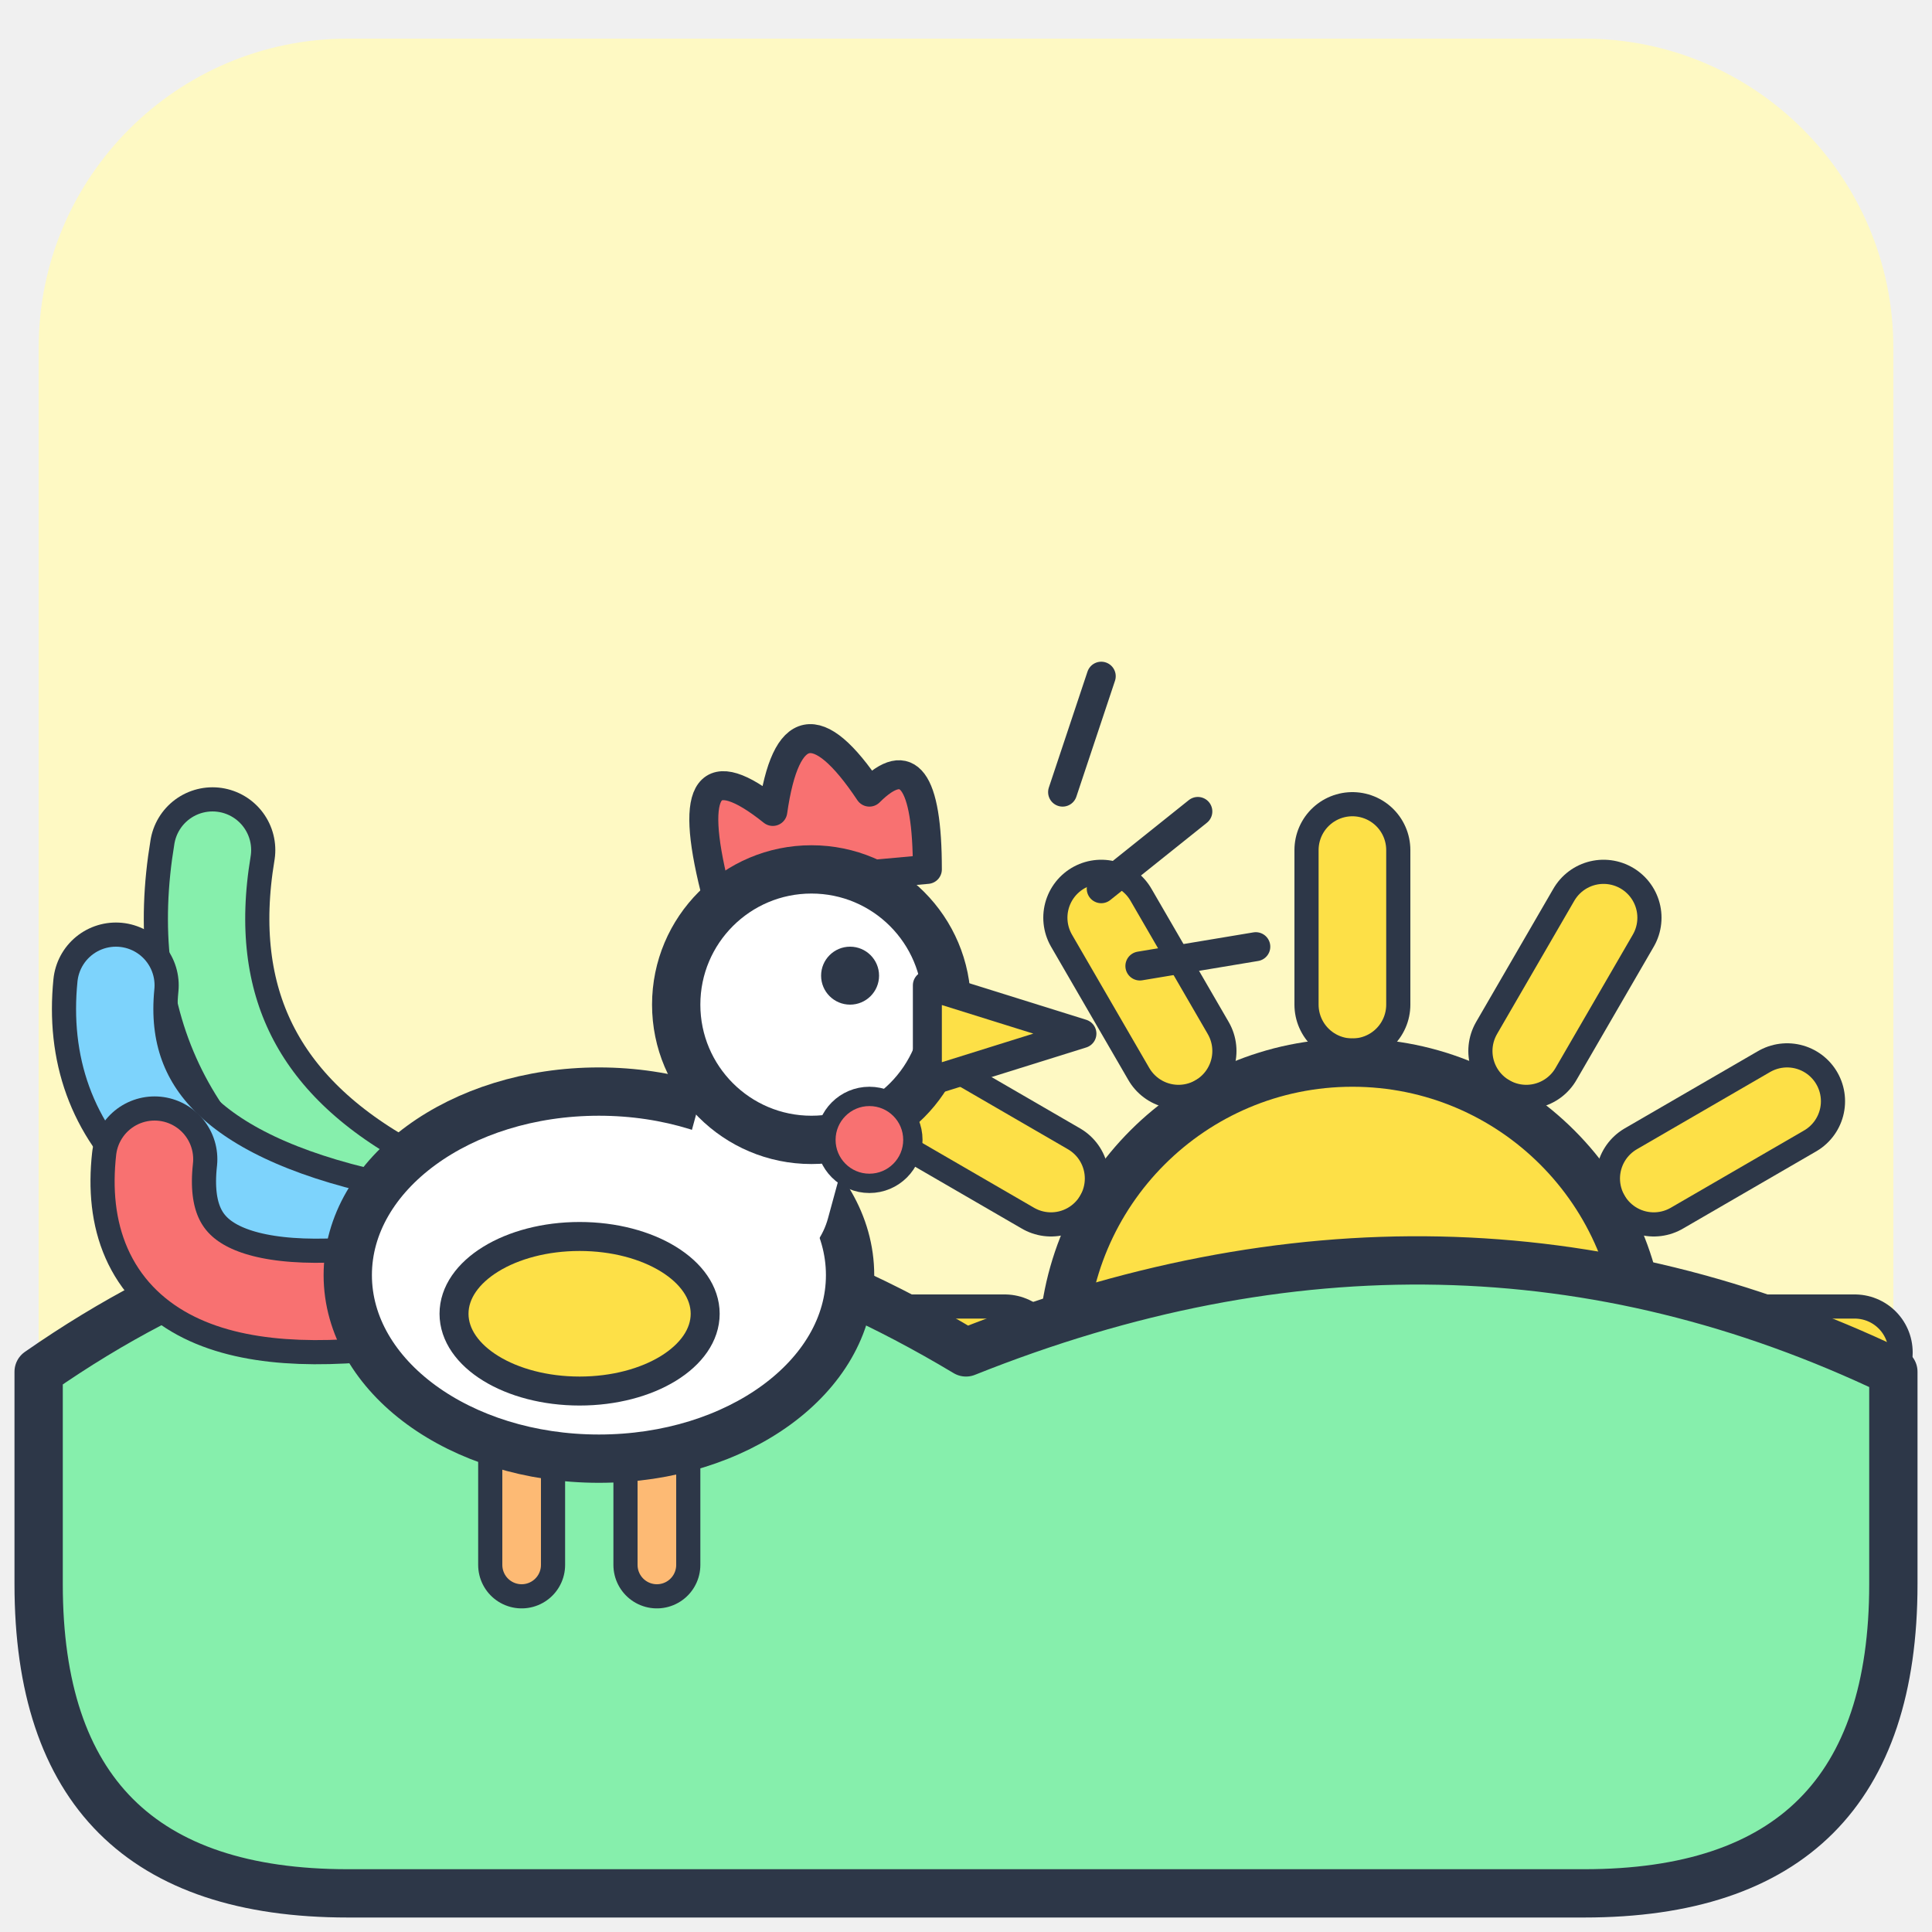
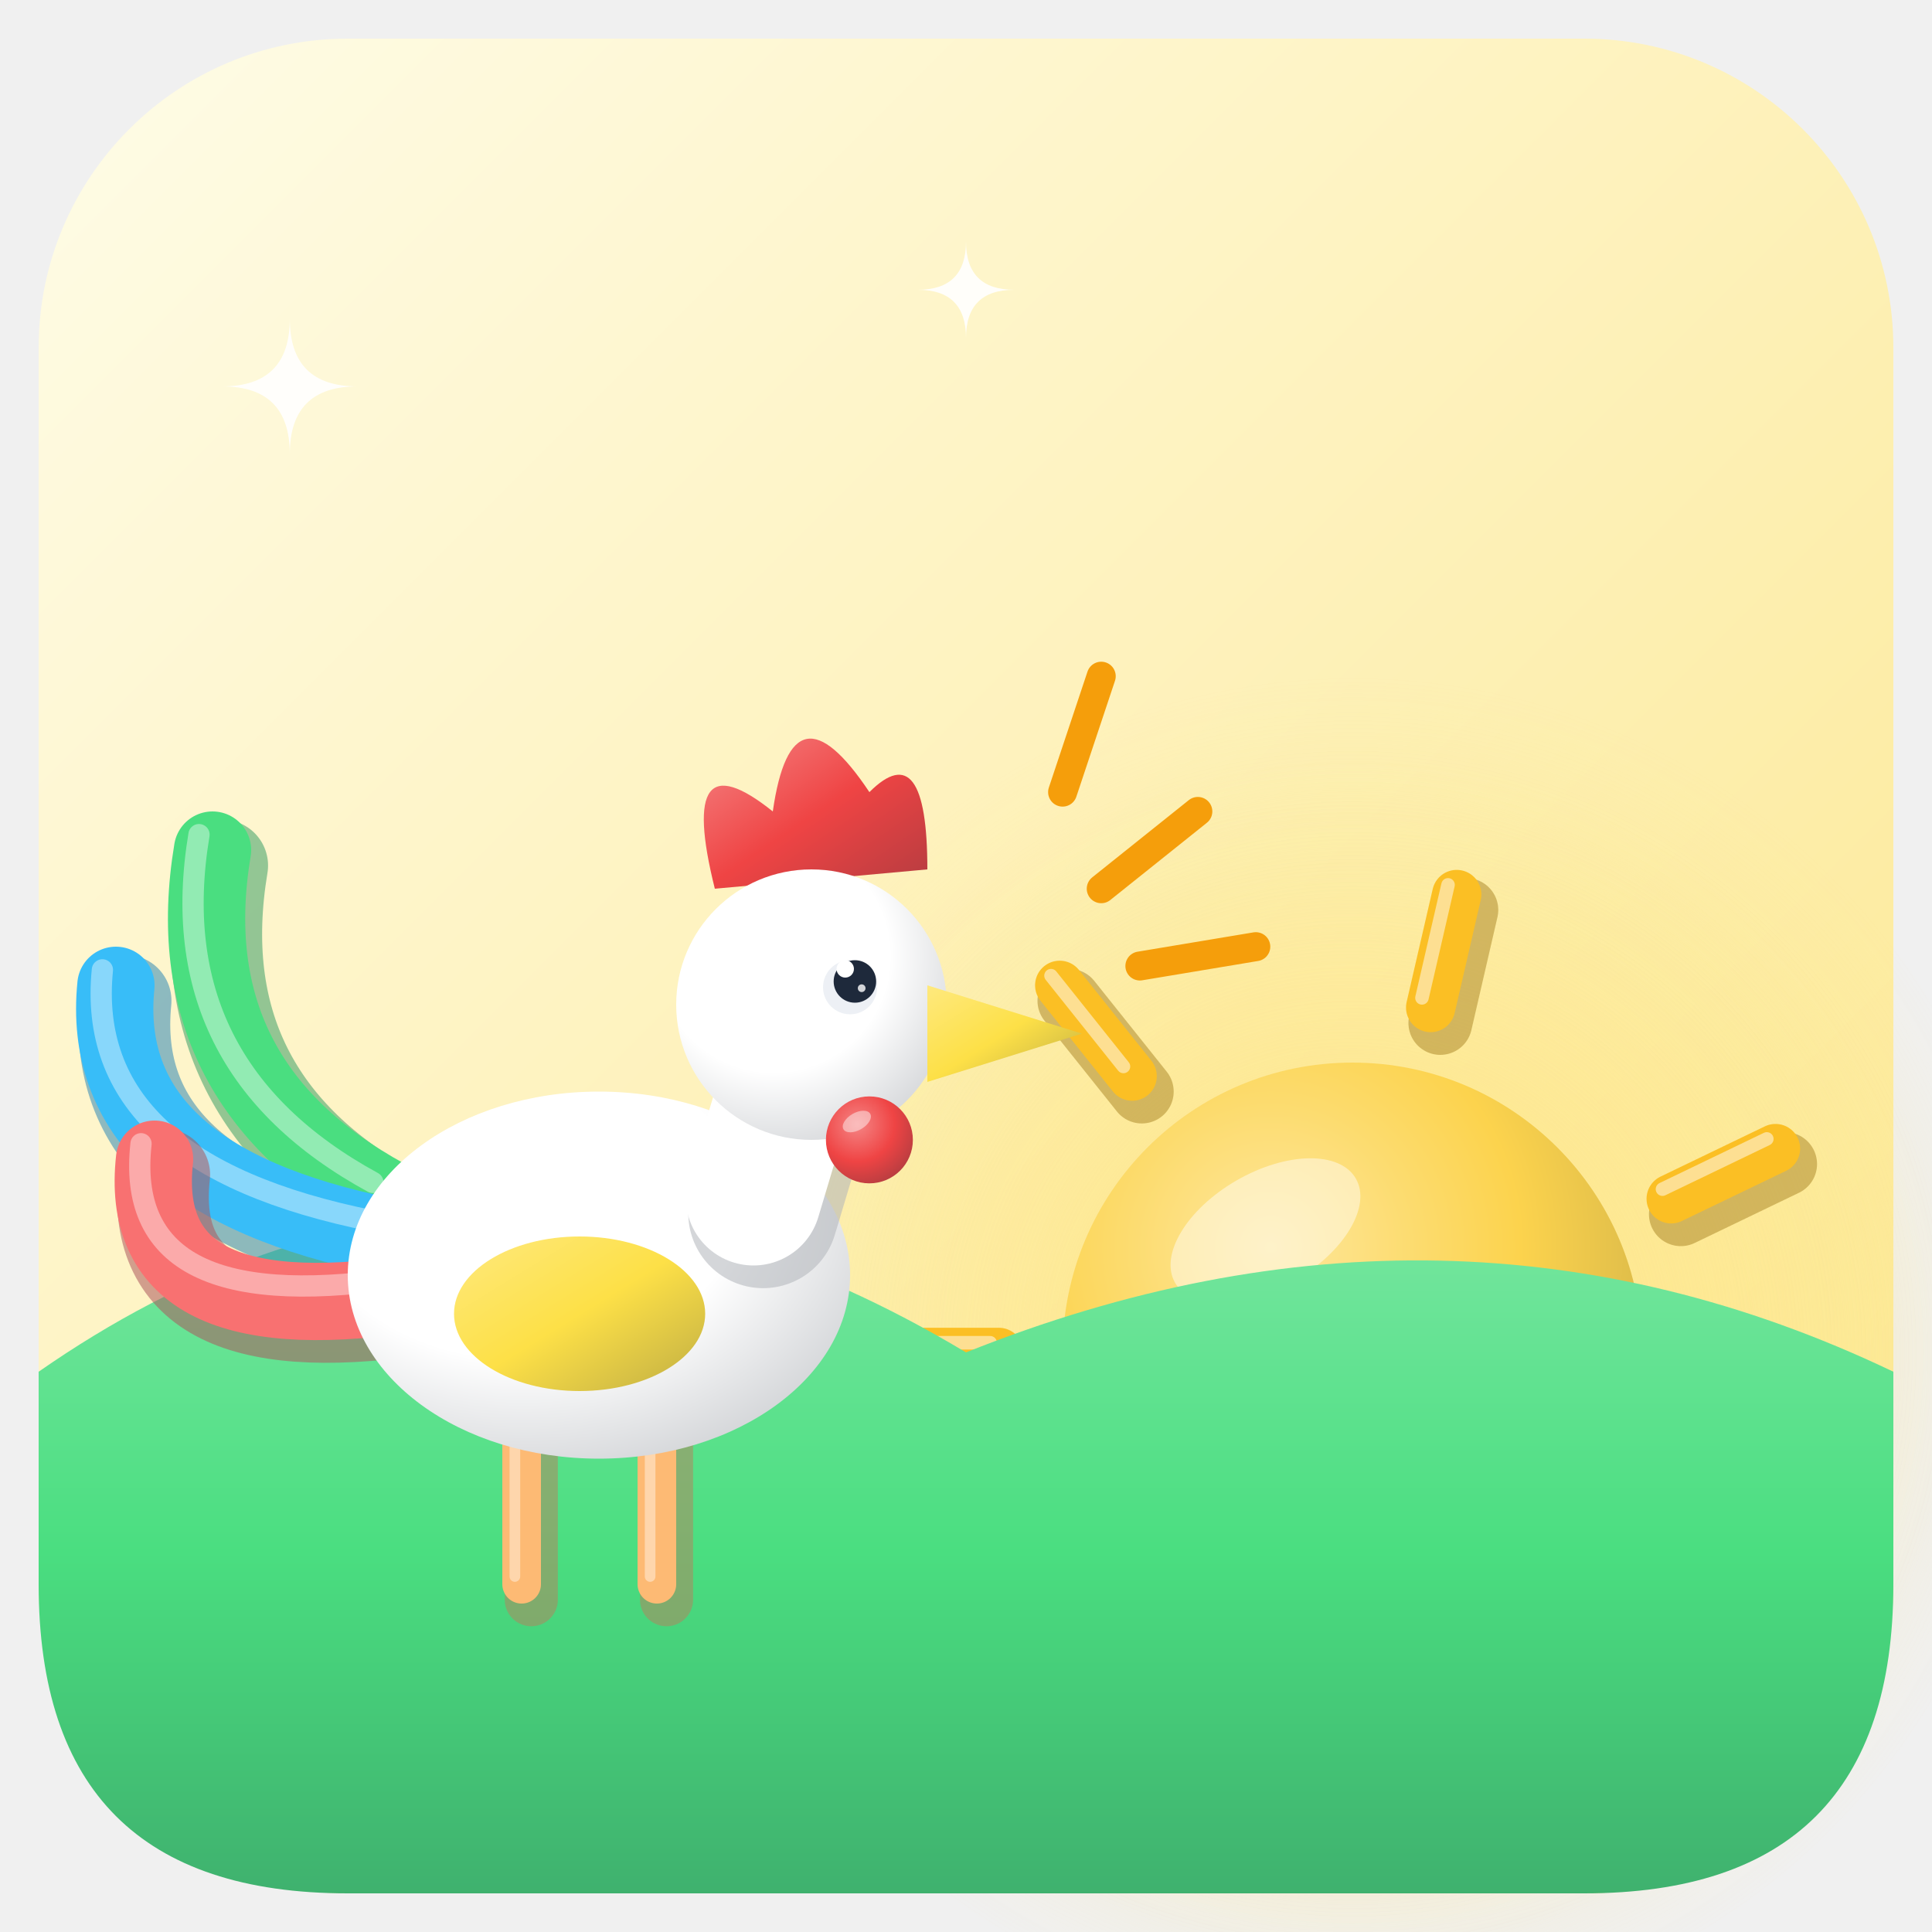
<svg xmlns="http://www.w3.org/2000/svg" viewBox="0 0 200 200" role="img" aria-label="בוקר">
-   <rect x="4" y="4" width="192" height="192" rx="32" fill="#FEF9C3" />
-   <g stroke="#2D3748" stroke-width="5" stroke-linejoin="round" stroke-linecap="round">
-     <path d="M104 140 L88 140" fill="none" stroke-width="12" />
-     <path d="M104 140 L88 140" fill="none" stroke="#FDE047" stroke-width="7" />
-     <path d="M108.8 122 L95 114" fill="none" stroke-width="12" />
-     <path d="M108.8 122 L95 114" fill="none" stroke="#FDE047" stroke-width="7" />
-     <path d="M122 108.8 L114 95" fill="none" stroke-width="12" />
-     <path d="M122 108.8 L114 95" fill="none" stroke="#FDE047" stroke-width="7" />
-     <path d="M140 104 L140 88" fill="none" stroke-width="12" />
-     <path d="M140 104 L140 88" fill="none" stroke="#FDE047" stroke-width="7" />
-     <path d="M158 108.8 L166 95" fill="none" stroke-width="12" />
-     <path d="M158 108.8 L166 95" fill="none" stroke="#FDE047" stroke-width="7" />
-     <path d="M171.2 122 L185 114" fill="none" stroke-width="12" />
-     <path d="M171.2 122 L185 114" fill="none" stroke="#FDE047" stroke-width="7" />
-     <path d="M176 140 L192 140" fill="none" stroke-width="12" />
-     <path d="M176 140 L192 140" fill="none" stroke="#FDE047" stroke-width="7" />
-     <circle cx="140" cy="140" r="30" fill="#FDE047" />
-     <path d="M4 142 Q50 110 100 140 Q150 120 196 142 V164 Q196 196 164 196 H36 Q4 196 4 164Z" fill="#86EFAC" />
-     <path d="M40 124 Q18 112 22 88" fill="none" stroke-width="13" />
-     <path d="M40 124 Q18 112 22 88" fill="none" stroke="#86EFAC" stroke-width="8" />
-     <path d="M40 128 Q10 122 12 102" fill="none" stroke-width="13" />
-     <path d="M40 128 Q10 122 12 102" fill="none" stroke="#7DD3FC" stroke-width="8" />
-     <path d="M42 134 Q14 138 16 120" fill="none" stroke-width="13" />
-     <path d="M42 134 Q14 138 16 120" fill="none" stroke="#F87171" stroke-width="8" />
-     <path d="M54 148 V162" fill="none" stroke-width="9" />
-     <path d="M54 148 V162" fill="none" stroke="#FDBA74" stroke-width="4" />
-     <path d="M68 148 V162" fill="none" stroke-width="9" />
-     <path d="M68 148 V162" fill="none" stroke="#FDBA74" stroke-width="4" />
-     <ellipse cx="62" cy="132" rx="26" ry="19" fill="#fff" />
-     <ellipse cx="60" cy="136" rx="13" ry="8" fill="#FDE047" stroke-width="3" />
-     <path d="M78 124 L84 102" fill="none" stroke="#fff" stroke-width="16" />
-     <path d="M74 92 Q70 76 80 84 Q82 70 90 82 Q96 76 96 90Z" fill="#F87171" stroke-width="3" />
-     <circle cx="84" cy="104" r="14" fill="#fff" />
-     <circle cx="90" cy="118" r="4.5" fill="#F87171" stroke-width="2" />
-     <polygon points="96,102 112,107 96,112" fill="#FDE047" stroke-width="3" />
-     <circle cx="88" cy="101" r="3" fill="#2D3748" stroke="none" />
-     <path d="M114 92 L124 84 M118 100 L130 98 M110 82 L114 70" fill="none" stroke-width="3" />
-   </g>
+   <defs>
+     <linearGradient id="morning-evening-word-g0" x1="0" y1="0" x2="1" y2="1">
+       <stop offset="0" stop-color="#FEFCE8" />
+       <stop offset="1" stop-color="#FDE68A" />
+     </linearGradient>
+     <radialGradient id="morning-evening-word-g1">
+       <stop offset="0" stop-color="#FDE68A" stop-opacity="0.9" />
+       <stop offset="0.5" stop-color="#FDE68A" stop-opacity="0.35" />
+       <stop offset="1" stop-color="#FDE68A" stop-opacity="0" />
+     </radialGradient>
+     <radialGradient id="morning-evening-word-g2" cx="0.36" cy="0.32" r="0.78">
+       <stop offset="0" stop-color="#fde79d" />
+       <stop offset=".55" stop-color="#FCD34D" />
+       <stop offset="1" stop-color="#cbae48" />
+     </radialGradient>
+     <linearGradient id="morning-evening-word-g3" x1="0" y1="0" x2="0" y2="1">
+       <stop offset="0" stop-color="#77e6a0" />
+       <stop offset=".5" stop-color="#4ADE80" />
+       <stop offset="1" stop-color="#3fb16e" />
+     </linearGradient>
+     <radialGradient id="morning-evening-word-g4" cx="0.35" cy="0.3" r="0.78">
+       <stop offset="0" stop-color="#ffffff" />
+       <stop offset=".55" stop-color="#FFFFFF" />
+       <stop offset="1" stop-color="#d2d4d7" />
+     </radialGradient>
+     <linearGradient id="morning-evening-word-g5" x1="0" y1="0" x2="1" y2="1">
+       <stop offset="0" stop-color="#fee97e" />
+       <stop offset=".5" stop-color="#FDE047" />
+       <stop offset="1" stop-color="#bfad43" />
+     </linearGradient>
+     <linearGradient id="morning-evening-word-g6" x1="0" y1="0" x2="1" y2="1">
+       <stop offset="0" stop-color="#f58585" />
+       <stop offset=".5" stop-color="#EF4444" />
+       <stop offset="1" stop-color="#b53c40" />
+     </linearGradient>
+     <radialGradient id="morning-evening-word-g7" cx="0.36" cy="0.32" r="0.78">
+       <stop offset="0" stop-color="#ffffff" />
+       <stop offset=".55" stop-color="#FFFFFF" />
+       <stop offset="1" stop-color="#d2d4d7" />
+     </radialGradient>
+     <radialGradient id="morning-evening-word-g8" cx="0.36" cy="0.32" r="0.78">
+       <stop offset="0" stop-color="#f58585" />
+       <stop offset=".55" stop-color="#EF4444" />
+       <stop offset="1" stop-color="#b13c40" />
+     </radialGradient>
+   </defs>
+   <rect x="4" y="4" width="192" height="192" rx="32" fill="url(#morning-evening-word-g0)" />
+   <circle cx="140" cy="140" r="70" fill="url(#morning-evening-word-g1)" />
+   <circle cx="140" cy="140" r="63" fill="url(#morning-evening-word-g1)" />
+   <path d="M103.4 140 L91.4 140" fill="none" stroke="#ae8b2b" stroke-width="6.6" stroke-linecap="round" stroke-linejoin="round" opacity=".55" transform="translate(1 1.6)" />
+   <path d="M103.4 140 L91.4 140" fill="none" stroke="#FBBF24" stroke-width="5.1" stroke-linecap="round" stroke-linejoin="round" />
+   <path d="M103.4 140 L91.4 140" fill="none" stroke="#fff" stroke-width="1.4" stroke-linecap="round" stroke-linejoin="round" opacity="0.5" transform="translate(-0.9 -1)" />
+   <path d="M117.2 111.4 L109.7 102" fill="none" stroke="#ae8b2b" stroke-width="6.6" stroke-linecap="round" stroke-linejoin="round" opacity=".55" transform="translate(1 1.6)" />
+   <path d="M117.2 111.4 L109.7 102" fill="none" stroke="#FBBF24" stroke-width="5.1" stroke-linecap="round" stroke-linejoin="round" />
+   <path d="M117.2 111.4 L109.7 102" fill="none" stroke="#fff" stroke-width="1.4" stroke-linecap="round" stroke-linejoin="round" opacity="0.5" transform="translate(-0.9 -1)" />
+   <path d="M148.1 104.3 L150.8 92.6" fill="none" stroke="#ae8b2b" stroke-width="6.6" stroke-linecap="round" stroke-linejoin="round" opacity=".55" transform="translate(1 1.6)" />
+   <path d="M148.1 104.3 L150.8 92.6" fill="none" stroke="#FBBF24" stroke-width="5.1" stroke-linecap="round" stroke-linejoin="round" />
+   <path d="M148.1 104.3 L150.8 92.6" fill="none" stroke="#fff" stroke-width="1.4" stroke-linecap="round" stroke-linejoin="round" opacity="0.5" transform="translate(-0.9 -1)" />
+   <path d="M173 124.1 L183.8 118.9" fill="none" stroke="#ae8b2b" stroke-width="6.6" stroke-linecap="round" stroke-linejoin="round" opacity=".55" transform="translate(1 1.6)" />
+   <path d="M173 124.1 L183.8 118.9" fill="none" stroke="#FBBF24" stroke-width="5.1" stroke-linecap="round" stroke-linejoin="round" />
+   <path d="M173 124.1 L183.8 118.9" fill="none" stroke="#fff" stroke-width="1.4" stroke-linecap="round" stroke-linejoin="round" opacity="0.5" transform="translate(-0.9 -1)" />
+   <path d="M173 155.9 L183.8 161.1" fill="none" stroke="#ae8b2b" stroke-width="6.6" stroke-linecap="round" stroke-linejoin="round" opacity=".55" transform="translate(1 1.6)" />
+   <path d="M173 155.9 L183.8 161.1" fill="none" stroke="#FBBF24" stroke-width="5.1" stroke-linecap="round" stroke-linejoin="round" />
+   <path d="M173 155.9 L183.8 161.1" fill="none" stroke="#fff" stroke-width="1.4" stroke-linecap="round" stroke-linejoin="round" opacity="0.5" transform="translate(-0.9 -1)" />
+   <path d="M148.1 175.7 L150.8 187.4" fill="none" stroke="#ae8b2b" stroke-width="6.6" stroke-linecap="round" stroke-linejoin="round" opacity=".55" transform="translate(1 1.6)" />
+   <path d="M148.1 175.7 L150.8 187.4" fill="none" stroke="#FBBF24" stroke-width="5.1" stroke-linecap="round" stroke-linejoin="round" />
+   <path d="M148.1 175.7 L150.8 187.4" fill="none" stroke="#fff" stroke-width="1.4" stroke-linecap="round" stroke-linejoin="round" opacity="0.5" transform="translate(-0.9 -1)" />
+   <path d="M117.2 168.6 L109.7 178" fill="none" stroke="#ae8b2b" stroke-width="6.6" stroke-linecap="round" stroke-linejoin="round" opacity=".55" transform="translate(1 1.6)" />
+   <path d="M117.2 168.6 L109.7 178" fill="none" stroke="#FBBF24" stroke-width="5.1" stroke-linecap="round" stroke-linejoin="round" />
+   <path d="M117.2 168.6 L109.7 178" fill="none" stroke="#fff" stroke-width="1.4" stroke-linecap="round" stroke-linejoin="round" opacity="0.5" transform="translate(-0.9 -1)" />
+   <circle cx="140" cy="140" r="30" fill="url(#morning-evening-word-g2)" />
+   <ellipse cx="131" cy="127.4" rx="10.8" ry="6" fill="#fff" opacity="0.45" transform="rotate(-30 131 127.4)" />
+   <path d="M4 142 Q50 110 100 140 Q150 120 196 142 V164 Q196 196 164 196 H36 Q4 196 4 164Z" fill="url(#morning-evening-word-g3)" />
+   <path d="M40 124 Q18 112 22 88" fill="none" stroke="#3b9f66" stroke-width="9.5" stroke-linecap="round" stroke-linejoin="round" opacity=".55" transform="translate(1 1.6)" />
+   <path d="M40 124 Q18 112 22 88" fill="none" stroke="#4ADE80" stroke-width="8" stroke-linecap="round" stroke-linejoin="round" />
+   <path d="M40 124 Q18 112 22 88" fill="none" stroke="#fff" stroke-width="2.2" stroke-linecap="round" stroke-linejoin="round" opacity="0.4" transform="translate(-1.4 -1.6)" />
+   <path d="M40 128 Q10 122 12 102" fill="none" stroke="#2f89b4" stroke-width="9.5" stroke-linecap="round" stroke-linejoin="round" opacity=".55" transform="translate(1 1.6)" />
+   <path d="M40 128 Q10 122 12 102" fill="none" stroke="#38BDF8" stroke-width="8" stroke-linecap="round" stroke-linejoin="round" />
+   <path d="M40 128 Q10 122 12 102" fill="none" stroke="#fff" stroke-width="2.2" stroke-linecap="round" stroke-linejoin="round" opacity="0.4" transform="translate(-1.4 -1.6)" />
+   <path d="M42 134 Q14 138 16 120" fill="none" stroke="#ac585d" stroke-width="9.5" stroke-linecap="round" stroke-linejoin="round" opacity=".55" transform="translate(1 1.6)" />
+   <path d="M42 134 Q14 138 16 120" fill="none" stroke="#F87171" stroke-width="8" stroke-linecap="round" stroke-linejoin="round" />
+   <path d="M42 134 Q14 138 16 120" fill="none" stroke="#fff" stroke-width="2.2" stroke-linecap="round" stroke-linejoin="round" opacity="0.4" transform="translate(-1.4 -1.6)" />
+   <path d="M54 148 V164" fill="none" stroke="#af875f" stroke-width="5.5" stroke-linecap="round" stroke-linejoin="round" opacity=".55" transform="translate(1 1.6)" />
+   <path d="M54 148 V164" fill="none" stroke="#FDBA74" stroke-width="4" stroke-linecap="round" stroke-linejoin="round" />
+   <path d="M54 148 V164" fill="none" stroke="#fff" stroke-width="1.1" stroke-linecap="round" stroke-linejoin="round" opacity="0.4" transform="translate(-0.7 -0.8)" />
+   <path d="M68 148 V164" fill="none" stroke="#af875f" stroke-width="5.5" stroke-linecap="round" stroke-linejoin="round" opacity=".55" transform="translate(1 1.6)" />
+   <path d="M68 148 V164" fill="none" stroke="#FDBA74" stroke-width="4" stroke-linecap="round" stroke-linejoin="round" />
+   <path d="M68 148 V164" fill="none" stroke="#fff" stroke-width="1.1" stroke-linecap="round" stroke-linejoin="round" opacity="0.4" transform="translate(-0.7 -0.8)" />
+   <ellipse cx="62" cy="132" rx="26" ry="19" fill="url(#morning-evening-word-g4)" />
+   <ellipse cx="60" cy="136" rx="13" ry="8" fill="url(#morning-evening-word-g5)" />
+   <path d="M78 124 L84 104" fill="none" stroke="#b1b4b9" stroke-width="15.5" stroke-linecap="round" stroke-linejoin="round" opacity=".55" transform="translate(1 1.6)" />
+   <path d="M78 124 L84 104" fill="none" stroke="#FFFFFF" stroke-width="14" stroke-linecap="round" stroke-linejoin="round" />
+   <path d="M78 124 L84 104" fill="none" stroke="#fff" stroke-width="3.9" stroke-linecap="round" stroke-linejoin="round" opacity="0.5" transform="translate(-2.4 -2.8)" />
+   <path d="M74 92 Q70 76 80 84 Q82 70 90 82 Q96 76 96 90Z" fill="url(#morning-evening-word-g6)" />
+   <circle cx="84" cy="104" r="14" fill="url(#morning-evening-word-g7)" />
+   <ellipse cx="79.8" cy="98.1" rx="5" ry="2.8" fill="#fff" opacity="0.45" transform="rotate(-30 79.8 98.1)" />
+   <circle cx="90" cy="118" r="4.5" fill="url(#morning-evening-word-g8)" />
+   <ellipse cx="88.7" cy="116.1" rx="1.6" ry="0.9" fill="#fff" opacity="0.45" transform="rotate(-30 88.7 116.1)" />
+   <polygon points="96,102 112,107 96,112" fill="url(#morning-evening-word-g5)" />
+   <circle cx="88" cy="101" r="4" fill="#fff" />
+   <circle cx="88" cy="102.2" r="2.8" fill="#CBD5E1" opacity=".35" />
+   <circle cx="88.5" cy="101.6" r="2.2" fill="#1E293B" />
+   <circle cx="87.5" cy="100.3" r="0.9" fill="#fff" />
+   <circle cx="89.2" cy="102.3" r="0.4" fill="#fff" opacity=".8" />
+   <path d="M114 92 L124 84 M118 100 L130 98 M110 82 L114 70" fill="none" stroke="#F59E0B" stroke-width="3" stroke-linecap="round" stroke-linejoin="round" />
+   <path d="M30 33 Q30 40 37 40 Q30 40 30 47 Q30 40 23 40 Q30 40 30 33Z" fill="#fff" opacity="0.9" />
+   <path d="M100 25 Q100 30 105 30 Q100 30 100 35 Q100 30 95 30 Q100 30 100 25Z" fill="#fff" opacity="0.9" />
</svg>
